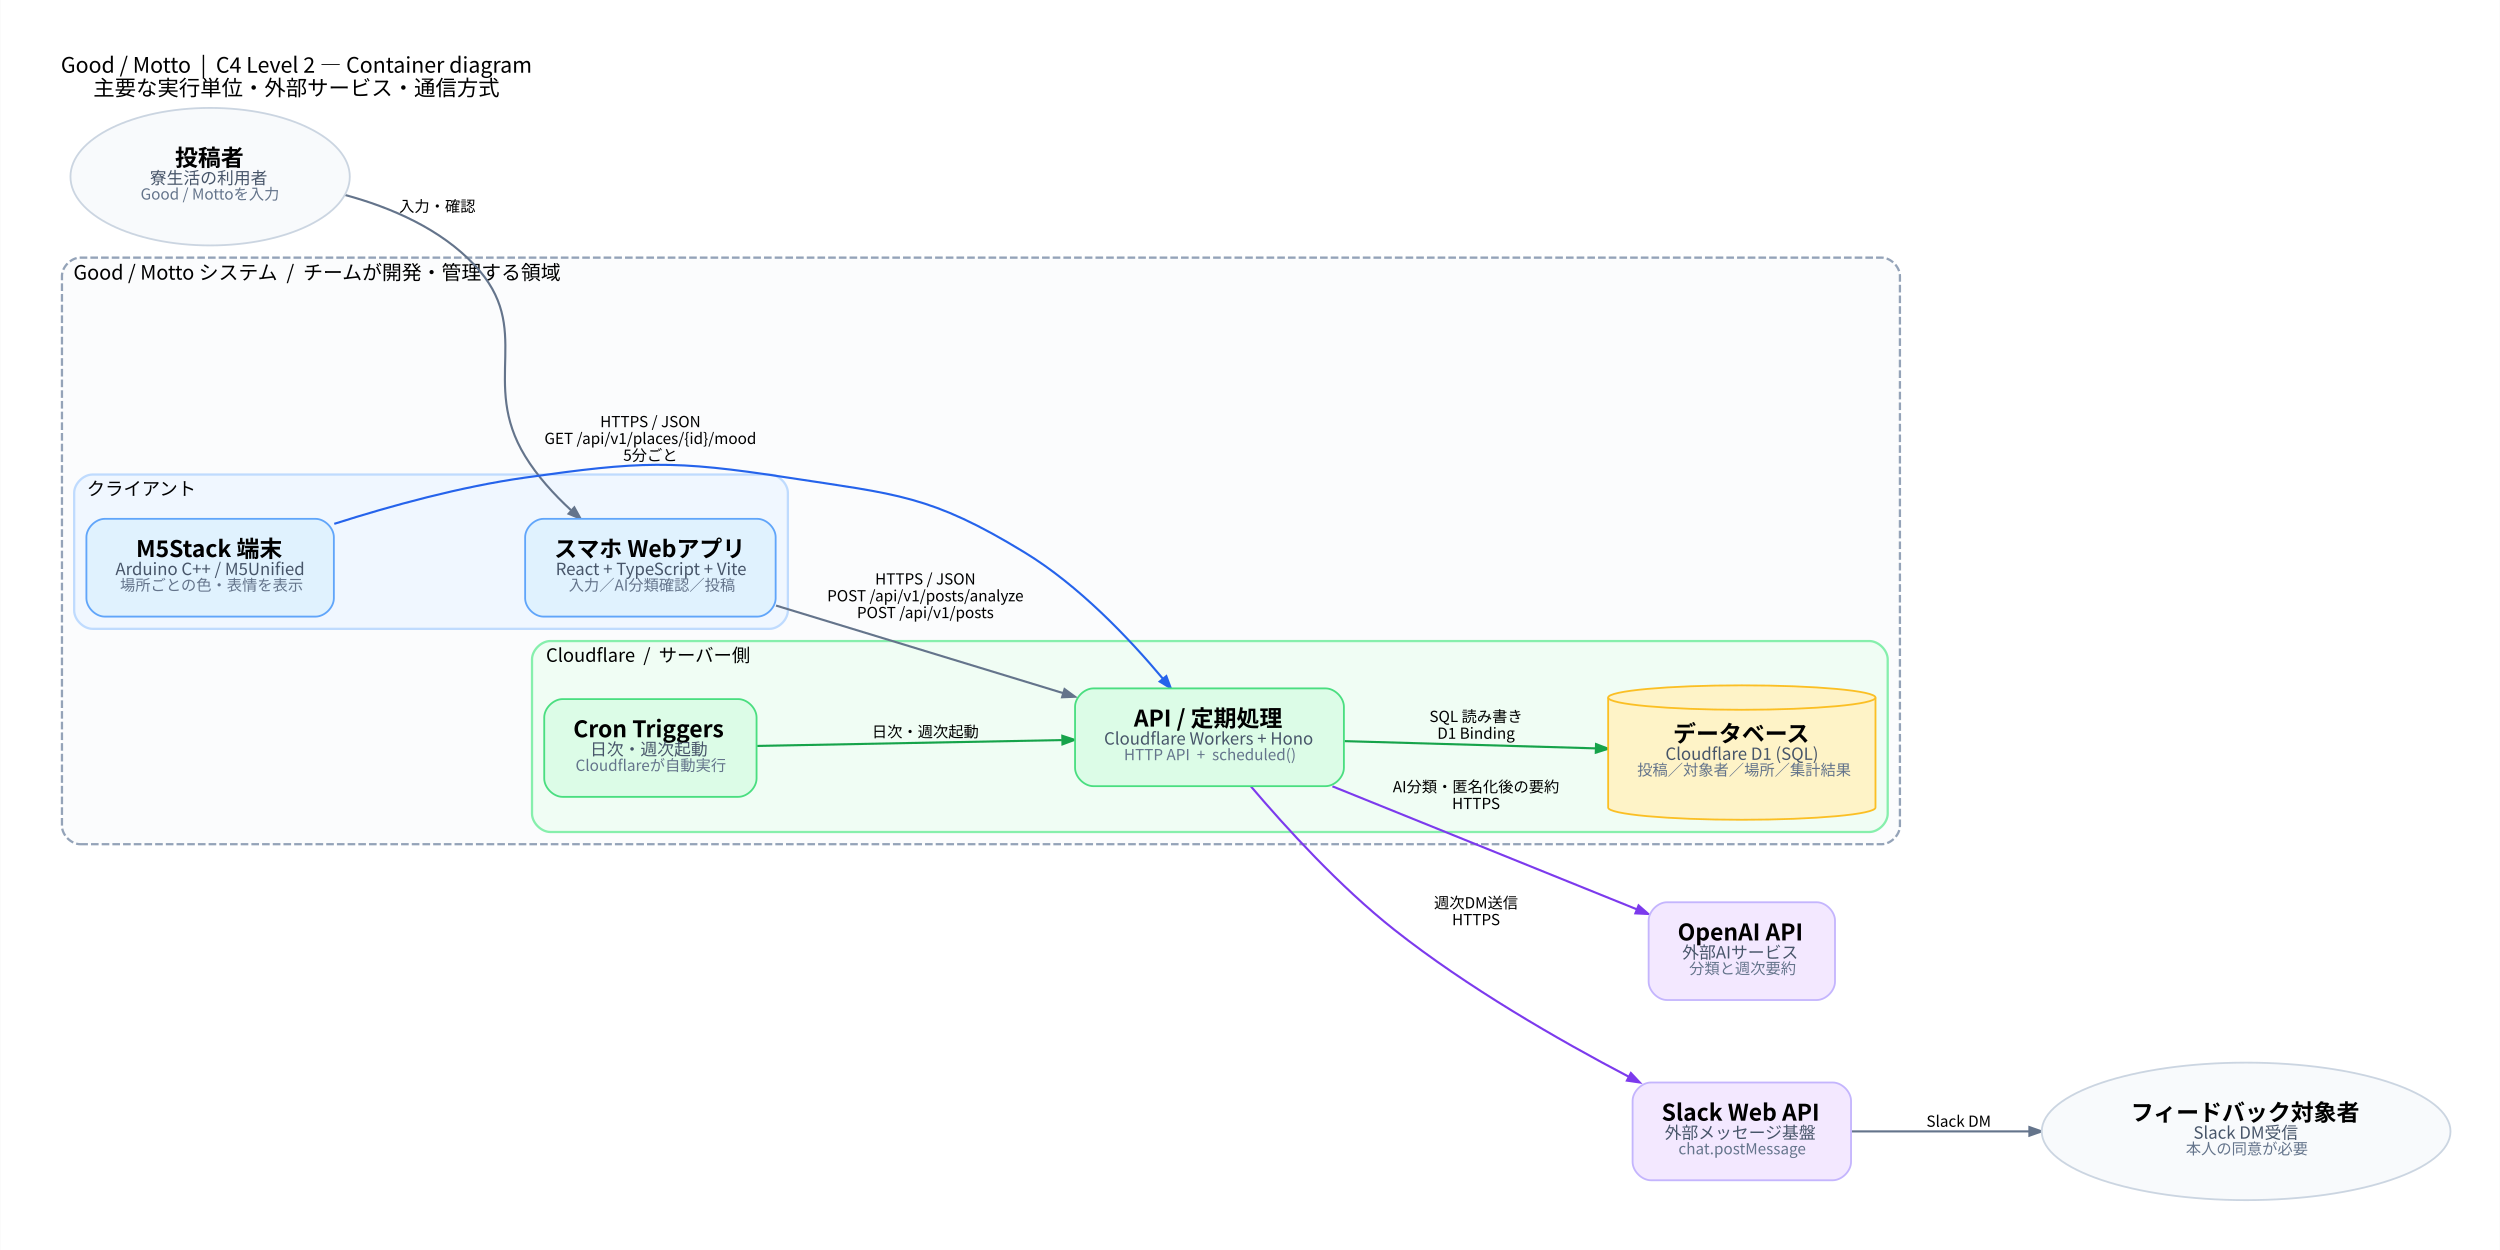
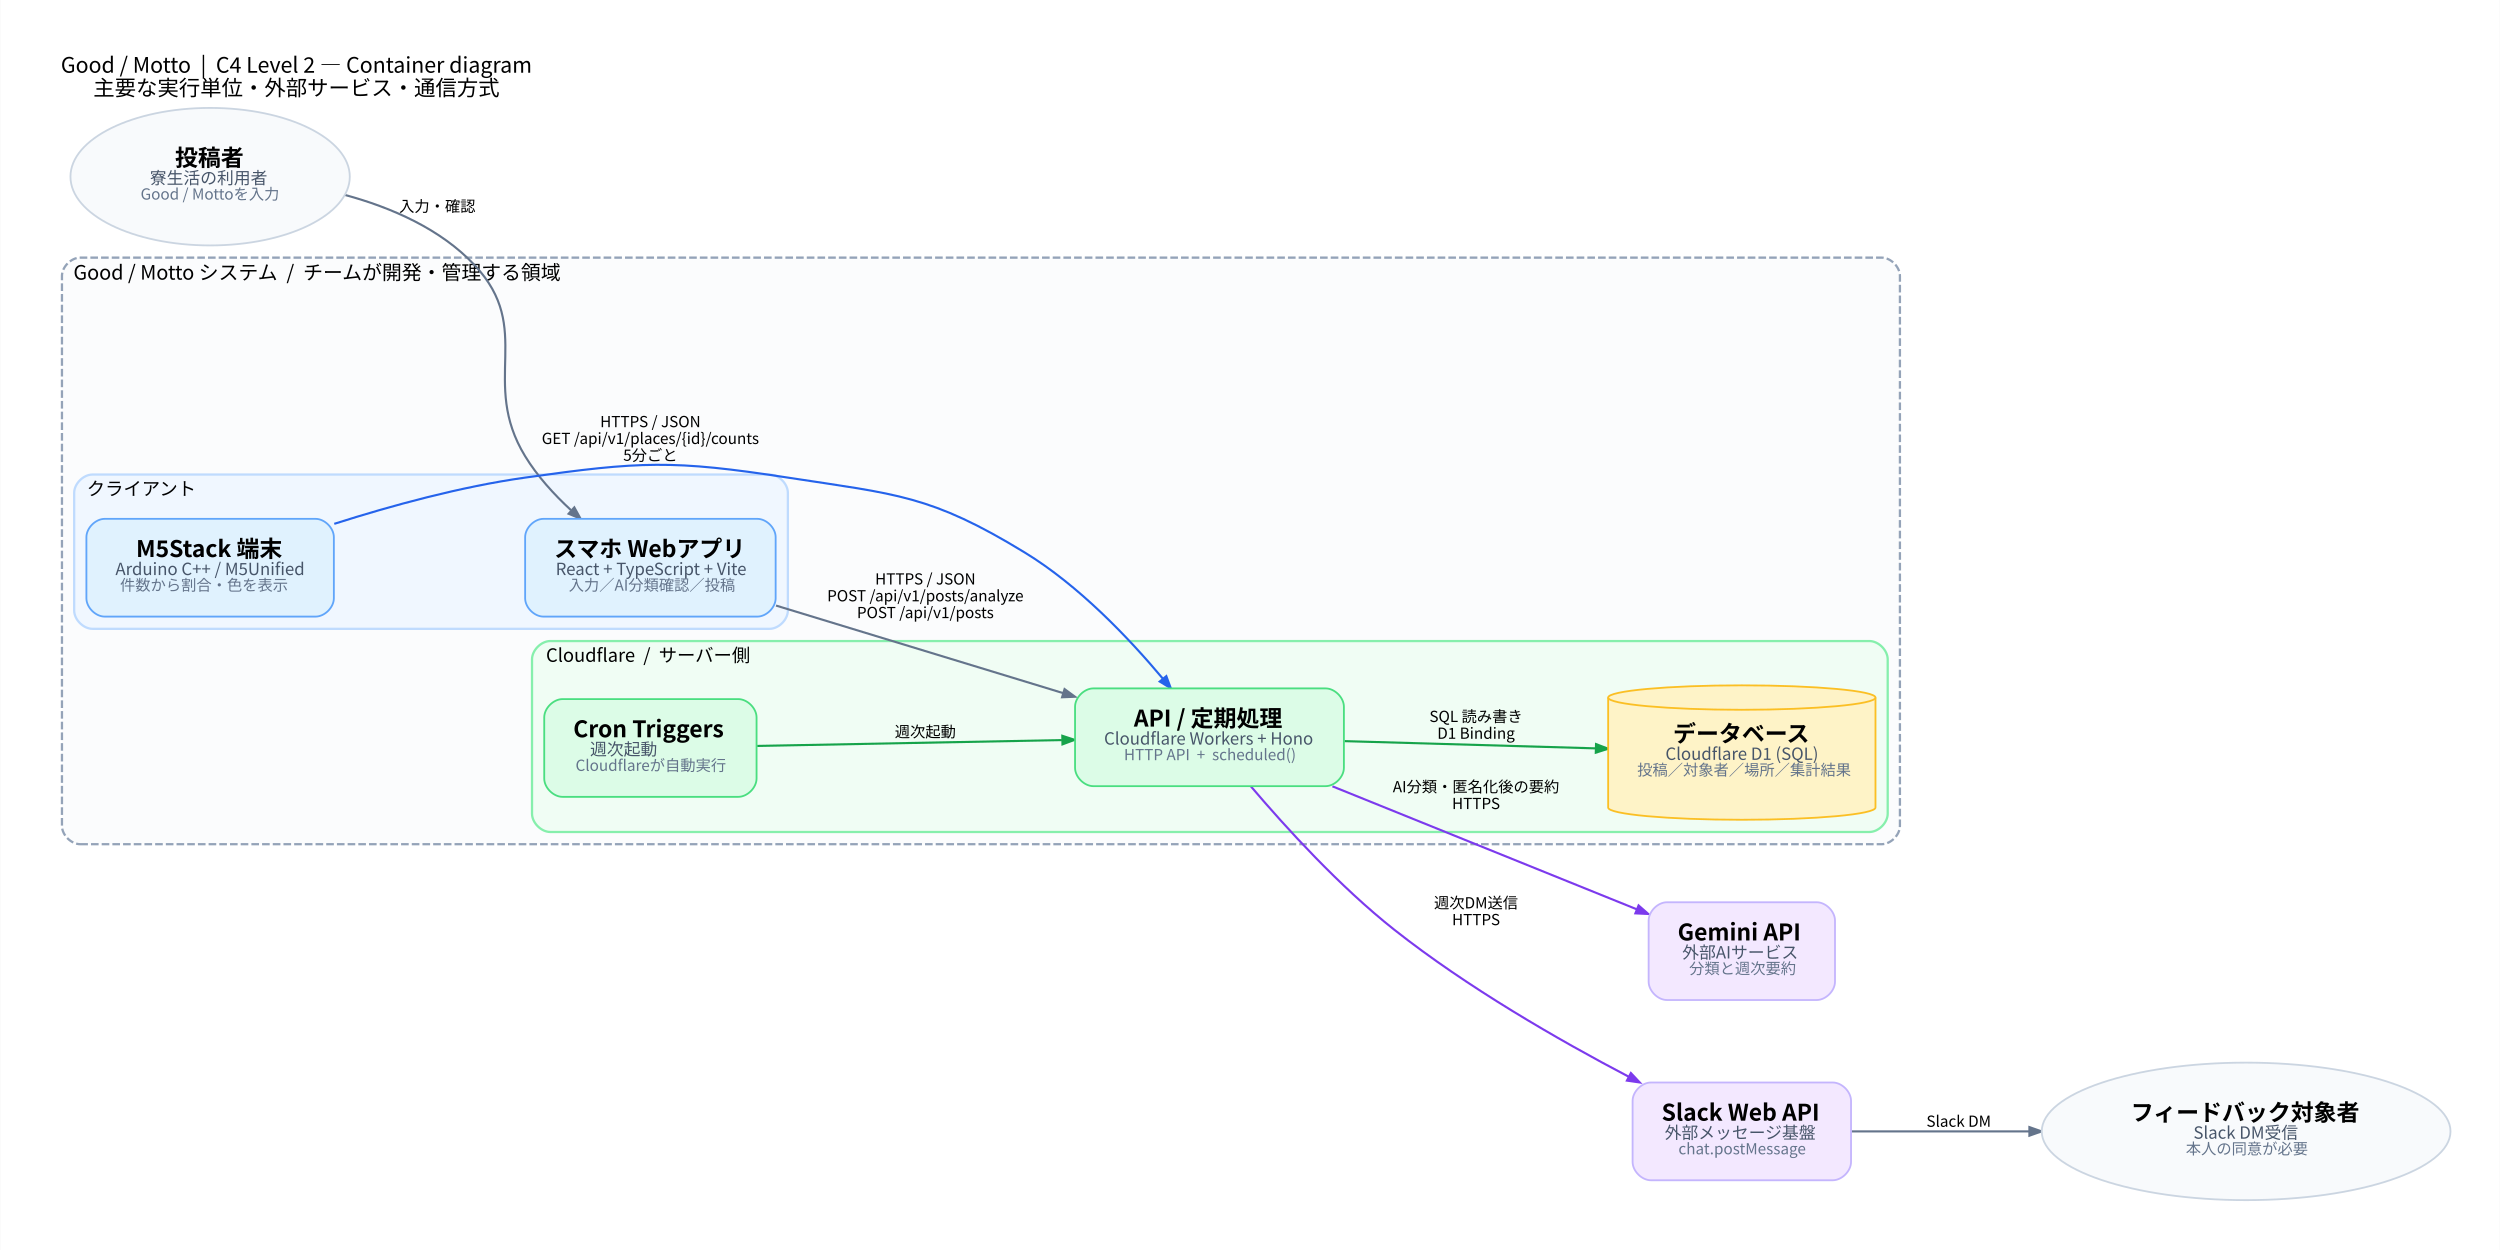
<svg xmlns="http://www.w3.org/2000/svg" width="1636pt" height="818pt" viewBox="0.00 0.00 1636.30 818.31">
  <g id="graph0" class="graph" transform="scale(1 1) rotate(0) translate(32.4 785.91)">
    <polygon fill="white" stroke="transparent" points="-32.4,32.4 -32.4,-785.91 1603.9,-785.91 1603.9,32.4 -32.4,32.4" />
    <text text-anchor="middle" x="161.5" y="-738.31" font-family="Noto Sans CJK JP" font-size="14.00">Good / Motto  |  C4 Level 2 ― Container diagram</text>
    <text text-anchor="middle" x="161.5" y="-723.31" font-family="Noto Sans CJK JP" font-size="14.00">主要な実行単位・外部サービス・通信方式</text>
    <g id="clust1" class="cluster">
      <path fill="#fbfcfd" stroke="#94a3b8" stroke-width="1.5" stroke-dasharray="5,2" d="M20,-233.25C20,-233.25 1199.22,-233.25 1199.22,-233.25 1205.22,-233.25 1211.22,-239.25 1211.22,-245.25 1211.22,-245.25 1211.22,-605.25 1211.22,-605.25 1211.22,-611.25 1205.22,-617.25 1199.22,-617.25 1199.22,-617.25 20,-617.25 20,-617.25 14,-617.25 8,-611.25 8,-605.25 8,-605.25 8,-245.25 8,-245.25 8,-239.25 14,-233.25 20,-233.25" />
      <text text-anchor="middle" x="175" y="-602.85" font-family="Noto Sans CJK JP" font-size="13.00">Good / Motto システム  /  チームが開発・管理する領域</text>
    </g>
    <g id="clust2" class="cluster">
      <path fill="#f0f7ff" stroke="#bfdbfe" stroke-width="1.5" d="M28,-374.25C28,-374.25 471.22,-374.25 471.22,-374.25 477.22,-374.25 483.22,-380.25 483.22,-386.25 483.22,-386.25 483.22,-463.25 483.22,-463.25 483.22,-469.25 477.22,-475.25 471.22,-475.25 471.22,-475.25 28,-475.25 28,-475.25 22,-475.25 16,-469.25 16,-463.25 16,-463.25 16,-386.25 16,-386.25 16,-380.25 22,-374.25 28,-374.25" />
      <text text-anchor="middle" x="60" y="-461.65" font-family="Noto Sans CJK JP" font-size="12.00">クライアント</text>
    </g>
    <g id="clust3" class="cluster">
      <path fill="#f0fdf4" stroke="#86efac" stroke-width="1.5" d="M327.72,-241.25C327.72,-241.25 1191.22,-241.25 1191.22,-241.25 1197.22,-241.25 1203.22,-247.25 1203.22,-253.25 1203.22,-253.25 1203.22,-354.25 1203.22,-354.25 1203.22,-360.25 1197.22,-366.25 1191.22,-366.25 1191.22,-366.25 327.72,-366.25 327.72,-366.25 321.72,-366.25 315.72,-360.25 315.72,-354.25 315.72,-354.25 315.72,-253.25 315.72,-253.25 315.72,-247.25 321.72,-241.25 327.72,-241.25" />
      <text text-anchor="middle" x="391.72" y="-352.65" font-family="Noto Sans CJK JP" font-size="12.00">Cloudflare  /  サーバー側</text>
    </g>
    <g id="edge1" class="edge">
      <path fill="none" stroke="#64748b" stroke-width="1.4" d="M193.23,-658.3C223.8,-650.01 256.02,-635.99 278.22,-612.25 317.47,-570.29 281.3,-536.31 311.22,-487.25 319.12,-474.3 330.01,-462.3 341.25,-451.93" />
      <polygon fill="#64748b" stroke="#64748b" stroke-width="1.4" points="343.41,-453.76 347.51,-446.34 339.68,-449.58 343.41,-453.76" />
      <text text-anchor="middle" x="253.72" y="-647.25" font-family="Noto Sans CJK JP" font-size="10.00">入力・確認</text>
    </g>
    <g id="edge2" class="edge">
      <path fill="none" stroke="#64748b" stroke-width="1.4" d="M475.45,-389.48C531.1,-372.51 605.1,-349.95 663.43,-332.16" />
      <polygon fill="#64748b" stroke="#64748b" stroke-width="1.4" points="664.36,-334.8 671.19,-329.79 662.73,-329.45 664.36,-334.8" />
      <text text-anchor="middle" x="573.22" y="-403.25" font-family="Noto Sans CJK JP" font-size="10.00">HTTPS / JSON</text>
      <text text-anchor="middle" x="573.22" y="-392.25" font-family="Noto Sans CJK JP" font-size="10.00">POST /api/v1/posts/analyze</text>
      <text text-anchor="middle" x="573.22" y="-381.25" font-family="Noto Sans CJK JP" font-size="10.00">POST /api/v1/posts</text>
    </g>
    <g id="edge3" class="edge">
      <path fill="none" stroke="#2563eb" stroke-width="1.4" d="M186.26,-442.98C223.7,-454.91 269.19,-467.33 311.22,-473.25 386.91,-483.92 407.67,-484.91 483.22,-473.25 554.62,-462.24 576.54,-461.89 638.22,-424.25 673.76,-402.57 706.48,-368.16 728.75,-341.57" />
      <polygon fill="#2563eb" stroke="#2563eb" stroke-width="1.4" points="730.96,-343.29 733.9,-335.34 726.65,-339.73 730.96,-343.29" />
      <text text-anchor="middle" x="393.22" y="-506.25" font-family="Noto Sans CJK JP" font-size="10.00">HTTPS / JSON</text>
-       <text text-anchor="middle" x="393.22" y="-495.25" font-family="Noto Sans CJK JP" font-size="10.00">GET /api/v1/places/{id}/mood</text>
+       <text text-anchor="middle" x="393.22" y="-495.25" font-family="Noto Sans CJK JP" font-size="10.00">GET /api/v1/places/{id}/counts</text>
      <text text-anchor="middle" x="393.22" y="-484.25" font-family="Noto Sans CJK JP" font-size="10.00">5分ごと</text>
    </g>
    <g id="edge5" class="edge">
      <path fill="none" stroke="#16a34a" stroke-width="1.4" d="M847.65,-300.73C897.8,-299.28 960.77,-297.47 1012.08,-295.99" />
      <polygon fill="#16a34a" stroke="#16a34a" stroke-width="1.4" points="1012.29,-298.78 1020.21,-295.75 1012.13,-293.18 1012.29,-298.78" />
      <text text-anchor="middle" x="933.72" y="-313.25" font-family="Noto Sans CJK JP" font-size="10.00">SQL 読み書き</text>
      <text text-anchor="middle" x="933.72" y="-302.25" font-family="Noto Sans CJK JP" font-size="10.00">D1 Binding</text>
    </g>
    <g id="edge6" class="edge">
      <path fill="none" stroke="#7c3aed" stroke-width="1.4" d="M839.71,-271.14C899.94,-246.8 981.81,-213.72 1038.96,-190.63" />
      <polygon fill="#7c3aed" stroke="#7c3aed" stroke-width="1.4" points="1040.13,-193.18 1046.5,-187.58 1038.04,-187.99 1040.13,-193.18" />
      <text text-anchor="middle" x="933.72" y="-267.25" font-family="Noto Sans CJK JP" font-size="10.00">AI分類・匿名化後の要約</text>
      <text text-anchor="middle" x="933.72" y="-256.25" font-family="Noto Sans CJK JP" font-size="10.00">HTTPS</text>
    </g>
    <g id="edge7" class="edge">
      <path fill="none" stroke="#7c3aed" stroke-width="1.4" d="M786.38,-271.06C809.34,-244.03 844.55,-205.44 880.22,-177.25 927.93,-139.56 987.53,-105.25 1033.62,-81.07" />
      <polygon fill="#7c3aed" stroke="#7c3aed" stroke-width="1.4" points="1035.09,-83.46 1040.89,-77.28 1032.5,-78.49 1035.09,-83.46" />
      <text text-anchor="middle" x="933.72" y="-191.25" font-family="Noto Sans CJK JP" font-size="10.00">週次DM送信</text>
      <text text-anchor="middle" x="933.72" y="-180.25" font-family="Noto Sans CJK JP" font-size="10.00">HTTPS</text>
    </g>
    <g id="edge4" class="edge">
      <path fill="none" stroke="#16a34a" stroke-width="1.4" d="M463.11,-297.58C519.52,-298.66 599.96,-300.21 662.61,-301.42" />
      <polygon fill="#16a34a" stroke="#16a34a" stroke-width="1.4" points="662.89,-304.22 670.94,-301.58 662.99,-298.62 662.89,-304.22" />
-       <text text-anchor="middle" x="573.22" y="-303.25" font-family="Noto Sans CJK JP" font-size="10.00">日次・週次起動</text>
+       <text text-anchor="middle" x="573.22" y="-303.25" font-family="Noto Sans CJK JP" font-size="10.00">週次起動</text>
    </g>
    <g id="edge8" class="edge">
      <path fill="none" stroke="#64748b" stroke-width="1.4" d="M1179.51,-45.25C1213.61,-45.25 1255.74,-45.25 1295.98,-45.25" />
      <polygon fill="#64748b" stroke="#64748b" stroke-width="1.4" points="1295.99,-48.05 1303.99,-45.25 1295.99,-42.45 1295.99,-48.05" />
      <text text-anchor="middle" x="1249.72" y="-48.25" font-family="Noto Sans CJK JP" font-size="10.00">Slack DM</text>
    </g>
    <g id="node1" class="node">
      <ellipse fill="#f8fafc" stroke="#cbd5e1" stroke-width="1.2" cx="105" cy="-670.25" rx="91.43" ry="45.01" />
      <text text-anchor="start" x="82" y="-677.25" font-family="Noto Sans CJK JP" font-weight="bold" font-size="15.00">投稿者</text>
      <text text-anchor="start" x="65.5" y="-665.45" font-family="Noto Sans CJK JP" font-size="11.00" fill="#475569">寮生活の利用者</text>
      <text text-anchor="start" x="59.5" y="-655.25" font-family="Noto Sans CJK JP" font-size="10.00" fill="#64748b">Good / Mottoを入力</text>
    </g>
    <g id="node2" class="node">
      <ellipse fill="#f8fafc" stroke="#cbd5e1" stroke-width="1.2" cx="1437.86" cy="-45.25" rx="133.79" ry="45.01" />
      <text text-anchor="start" x="1362.36" y="-52.25" font-family="Noto Sans CJK JP" font-weight="bold" font-size="15.00">フィードバック対象者</text>
      <text text-anchor="start" x="1403.36" y="-40.45" font-family="Noto Sans CJK JP" font-size="11.00" fill="#475569">Slack DM受信</text>
      <text text-anchor="start" x="1398.36" y="-30.25" font-family="Noto Sans CJK JP" font-size="10.00" fill="#64748b">本人の同意が必要</text>
    </g>
    <g id="node3" class="node">
      <path fill="#e0f2fe" stroke="#60a5fa" stroke-width="1.2" d="M463.22,-446.25C463.22,-446.25 323.22,-446.25 323.22,-446.25 317.22,-446.25 311.22,-440.25 311.22,-434.25 311.22,-434.25 311.22,-394.25 311.22,-394.25 311.22,-388.25 317.22,-382.25 323.22,-382.25 323.22,-382.25 463.22,-382.25 463.22,-382.25 469.22,-382.25 475.22,-388.25 475.22,-394.25 475.22,-394.25 475.22,-434.25 475.22,-434.25 475.22,-440.25 469.22,-446.25 463.22,-446.25" />
      <text text-anchor="start" x="330.22" y="-421.25" font-family="Noto Sans CJK JP" font-weight="bold" font-size="15.00">スマホ Webアプリ</text>
      <text text-anchor="start" x="331.22" y="-409.45" font-family="Noto Sans CJK JP" font-size="11.00" fill="#475569">React + TypeScript + Vite</text>
      <text text-anchor="start" x="339.72" y="-399.25" font-family="Noto Sans CJK JP" font-size="10.00" fill="#64748b">入力／AI分類確認／投稿</text>
    </g>
    <g id="node4" class="node">
      <path fill="#e0f2fe" stroke="#60a5fa" stroke-width="1.2" d="M174,-446.25C174,-446.25 36,-446.25 36,-446.25 30,-446.25 24,-440.25 24,-434.25 24,-434.25 24,-394.25 24,-394.25 24,-388.25 30,-382.25 36,-382.25 36,-382.25 174,-382.25 174,-382.25 180,-382.25 186,-388.25 186,-394.25 186,-394.25 186,-434.25 186,-434.25 186,-440.25 180,-446.25 174,-446.25" />
      <text text-anchor="start" x="56.5" y="-421.25" font-family="Noto Sans CJK JP" font-weight="bold" font-size="15.00">M5Stack 端末</text>
      <text text-anchor="start" x="43" y="-409.45" font-family="Noto Sans CJK JP" font-size="11.00" fill="#475569">Arduino C++ / M5Unified</text>
-       <text text-anchor="start" x="46" y="-399.25" font-family="Noto Sans CJK JP" font-size="10.00" fill="#64748b">場所ごとの色・表情を表示</text>
+       <text text-anchor="start" x="46" y="-399.25" font-family="Noto Sans CJK JP" font-size="10.00" fill="#64748b">件数から割合・色を表示</text>
    </g>
    <g id="node5" class="node">
      <path fill="#dcfce7" stroke="#4ade80" stroke-width="1.2" d="M835.22,-335.25C835.22,-335.25 683.22,-335.25 683.22,-335.25 677.22,-335.25 671.22,-329.25 671.22,-323.25 671.22,-323.25 671.22,-283.25 671.22,-283.25 671.22,-277.25 677.22,-271.25 683.22,-271.25 683.22,-271.25 835.22,-271.25 835.22,-271.25 841.22,-271.25 847.22,-277.25 847.22,-283.25 847.22,-283.25 847.22,-323.25 847.22,-323.25 847.22,-329.25 841.22,-335.25 835.22,-335.25" />
      <text text-anchor="start" x="709.72" y="-310.25" font-family="Noto Sans CJK JP" font-weight="bold" font-size="15.00">API / 定期処理</text>
      <text text-anchor="start" x="690.22" y="-298.45" font-family="Noto Sans CJK JP" font-size="11.00" fill="#475569">Cloudflare Workers + Hono</text>
      <text text-anchor="start" x="703.22" y="-288.25" font-family="Noto Sans CJK JP" font-size="10.00" fill="#64748b">HTTP API  +  scheduled()</text>
    </g>
    <g id="node6" class="node">
      <path fill="#fef3c7" stroke="#fbbf24" stroke-width="1.2" d="M1195.22,-329.25C1195.22,-333.67 1156,-337.25 1107.72,-337.25 1059.44,-337.25 1020.22,-333.67 1020.22,-329.25 1020.22,-329.25 1020.22,-257.25 1020.22,-257.25 1020.22,-252.84 1059.44,-249.25 1107.72,-249.25 1156,-249.25 1195.22,-252.84 1195.22,-257.25 1195.22,-257.25 1195.22,-329.25 1195.22,-329.25" />
      <path fill="none" stroke="#fbbf24" stroke-width="1.2" d="M1195.22,-329.25C1195.22,-324.84 1156,-321.25 1107.72,-321.25 1059.44,-321.25 1020.22,-324.84 1020.22,-329.25" />
      <text text-anchor="start" x="1062.72" y="-300.25" font-family="Noto Sans CJK JP" font-weight="bold" font-size="15.00">データベース</text>
      <text text-anchor="start" x="1057.72" y="-288.45" font-family="Noto Sans CJK JP" font-size="11.00" fill="#475569">Cloudflare D1 (SQL)</text>
      <text text-anchor="start" x="1039.22" y="-278.25" font-family="Noto Sans CJK JP" font-size="10.00" fill="#64748b">投稿／対象者／場所／集計結果</text>
    </g>
    <g id="node7" class="node">
      <path fill="#dcfce7" stroke="#4ade80" stroke-width="1.2" d="M450.72,-328.25C450.72,-328.25 335.72,-328.25 335.72,-328.25 329.72,-328.25 323.72,-322.25 323.72,-316.25 323.72,-316.25 323.72,-276.25 323.72,-276.25 323.72,-270.25 329.72,-264.25 335.72,-264.25 335.72,-264.25 450.72,-264.25 450.72,-264.25 456.72,-264.25 462.72,-270.25 462.72,-276.25 462.72,-276.25 462.72,-316.25 462.72,-316.25 462.72,-322.25 456.72,-328.25 450.72,-328.25" />
      <text text-anchor="start" x="342.72" y="-303.25" font-family="Noto Sans CJK JP" font-weight="bold" font-size="15.00">Cron Triggers</text>
-       <text text-anchor="start" x="353.72" y="-291.45" font-family="Noto Sans CJK JP" font-size="11.00" fill="#475569">日次・週次起動</text>
+       <text text-anchor="start" x="353.72" y="-291.45" font-family="Noto Sans CJK JP" font-size="11.00" fill="#475569">週次起動</text>
      <text text-anchor="start" x="344.22" y="-281.25" font-family="Noto Sans CJK JP" font-size="10.00" fill="#64748b">Cloudflareが自動実行</text>
    </g>
    <g id="node8" class="node">
      <path fill="#f3e8ff" stroke="#c4b5fd" stroke-width="1.2" d="M1156.72,-195.25C1156.72,-195.25 1058.72,-195.25 1058.72,-195.25 1052.72,-195.25 1046.72,-189.25 1046.72,-183.25 1046.72,-183.25 1046.72,-143.25 1046.72,-143.25 1046.72,-137.25 1052.72,-131.25 1058.72,-131.25 1058.72,-131.25 1156.72,-131.25 1156.72,-131.25 1162.72,-131.25 1168.72,-137.25 1168.72,-143.25 1168.72,-143.25 1168.72,-183.25 1168.72,-183.25 1168.72,-189.25 1162.72,-195.25 1156.72,-195.25" />
-       <text text-anchor="start" x="1065.72" y="-170.25" font-family="Noto Sans CJK JP" font-weight="bold" font-size="15.00">OpenAI API</text>
+       <text text-anchor="start" x="1065.72" y="-170.25" font-family="Noto Sans CJK JP" font-weight="bold" font-size="15.00">Gemini API</text>
      <text text-anchor="start" x="1068.72" y="-158.45" font-family="Noto Sans CJK JP" font-size="11.00" fill="#475569">外部AIサービス</text>
      <text text-anchor="start" x="1073.22" y="-148.25" font-family="Noto Sans CJK JP" font-size="10.00" fill="#64748b">分類と週次要約</text>
    </g>
    <g id="node9" class="node">
      <path fill="#f3e8ff" stroke="#c4b5fd" stroke-width="1.2" d="M1167.22,-77.25C1167.22,-77.25 1048.22,-77.25 1048.22,-77.25 1042.22,-77.25 1036.22,-71.25 1036.22,-65.25 1036.22,-65.25 1036.22,-25.25 1036.22,-25.25 1036.22,-19.25 1042.22,-13.25 1048.22,-13.25 1048.22,-13.25 1167.22,-13.25 1167.22,-13.25 1173.22,-13.25 1179.22,-19.25 1179.22,-25.25 1179.22,-25.25 1179.22,-65.25 1179.22,-65.25 1179.22,-71.25 1173.22,-77.25 1167.22,-77.25" />
      <text text-anchor="start" x="1055.22" y="-52.25" font-family="Noto Sans CJK JP" font-weight="bold" font-size="15.00">Slack Web API</text>
      <text text-anchor="start" x="1057.22" y="-40.45" font-family="Noto Sans CJK JP" font-size="11.00" fill="#475569">外部メッセージ基盤</text>
      <text text-anchor="start" x="1066.22" y="-30.25" font-family="Noto Sans CJK JP" font-size="10.00" fill="#64748b">chat.postMessage</text>
    </g>
  </g>
</svg>
